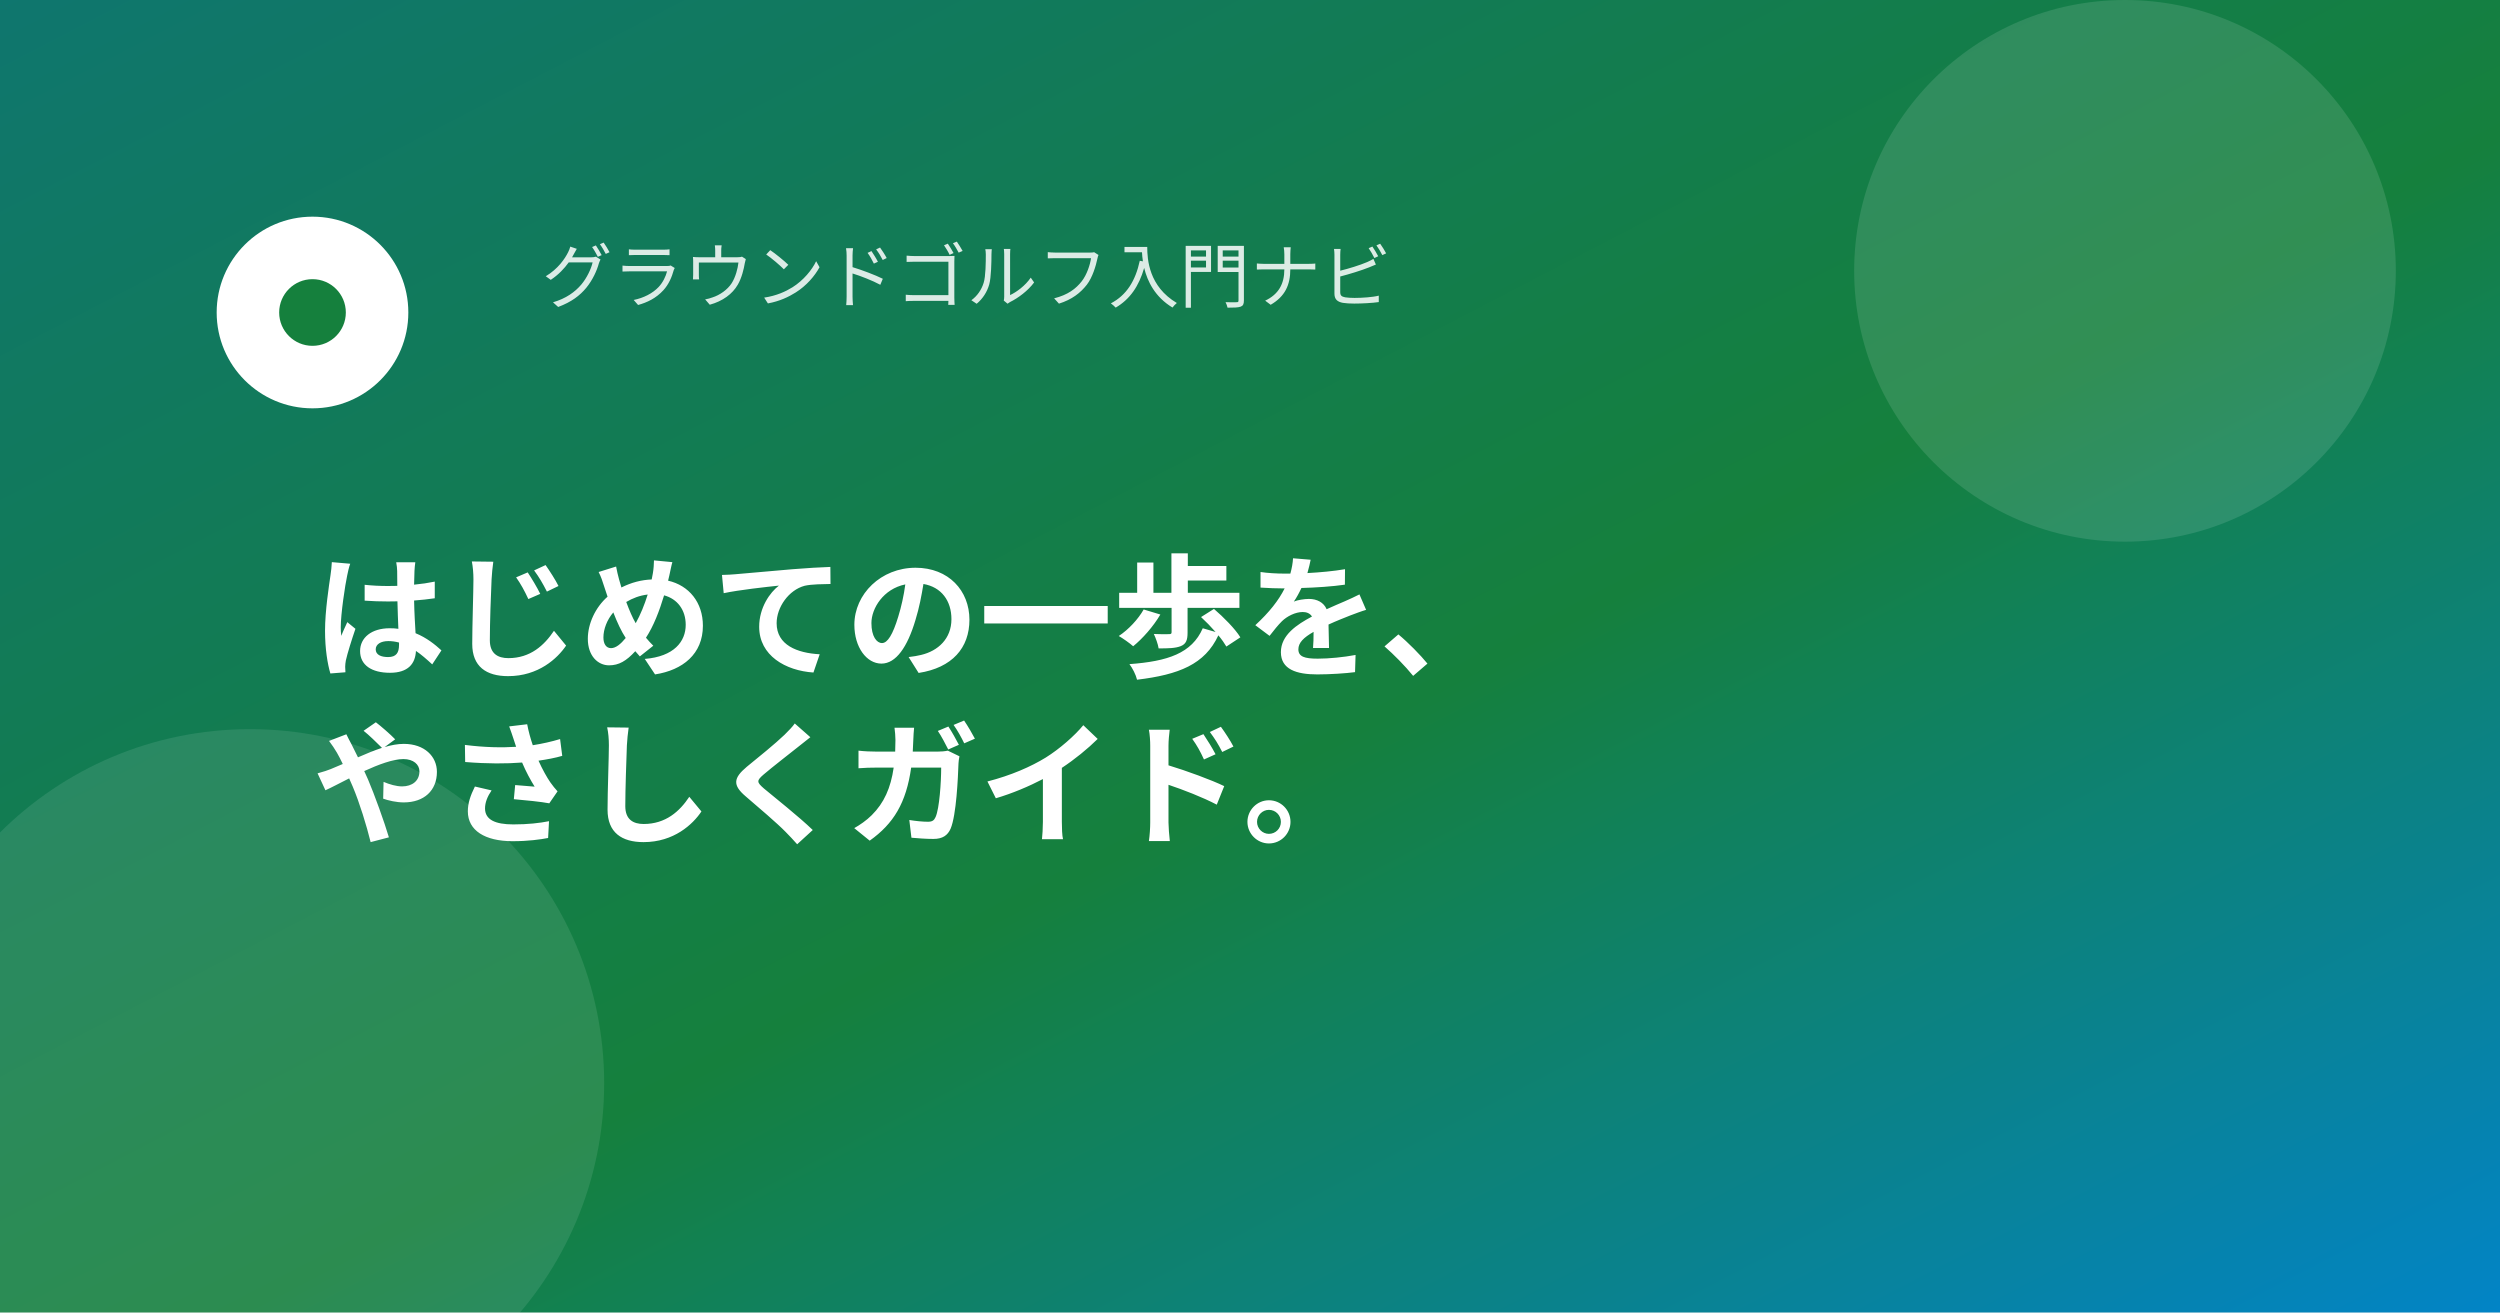
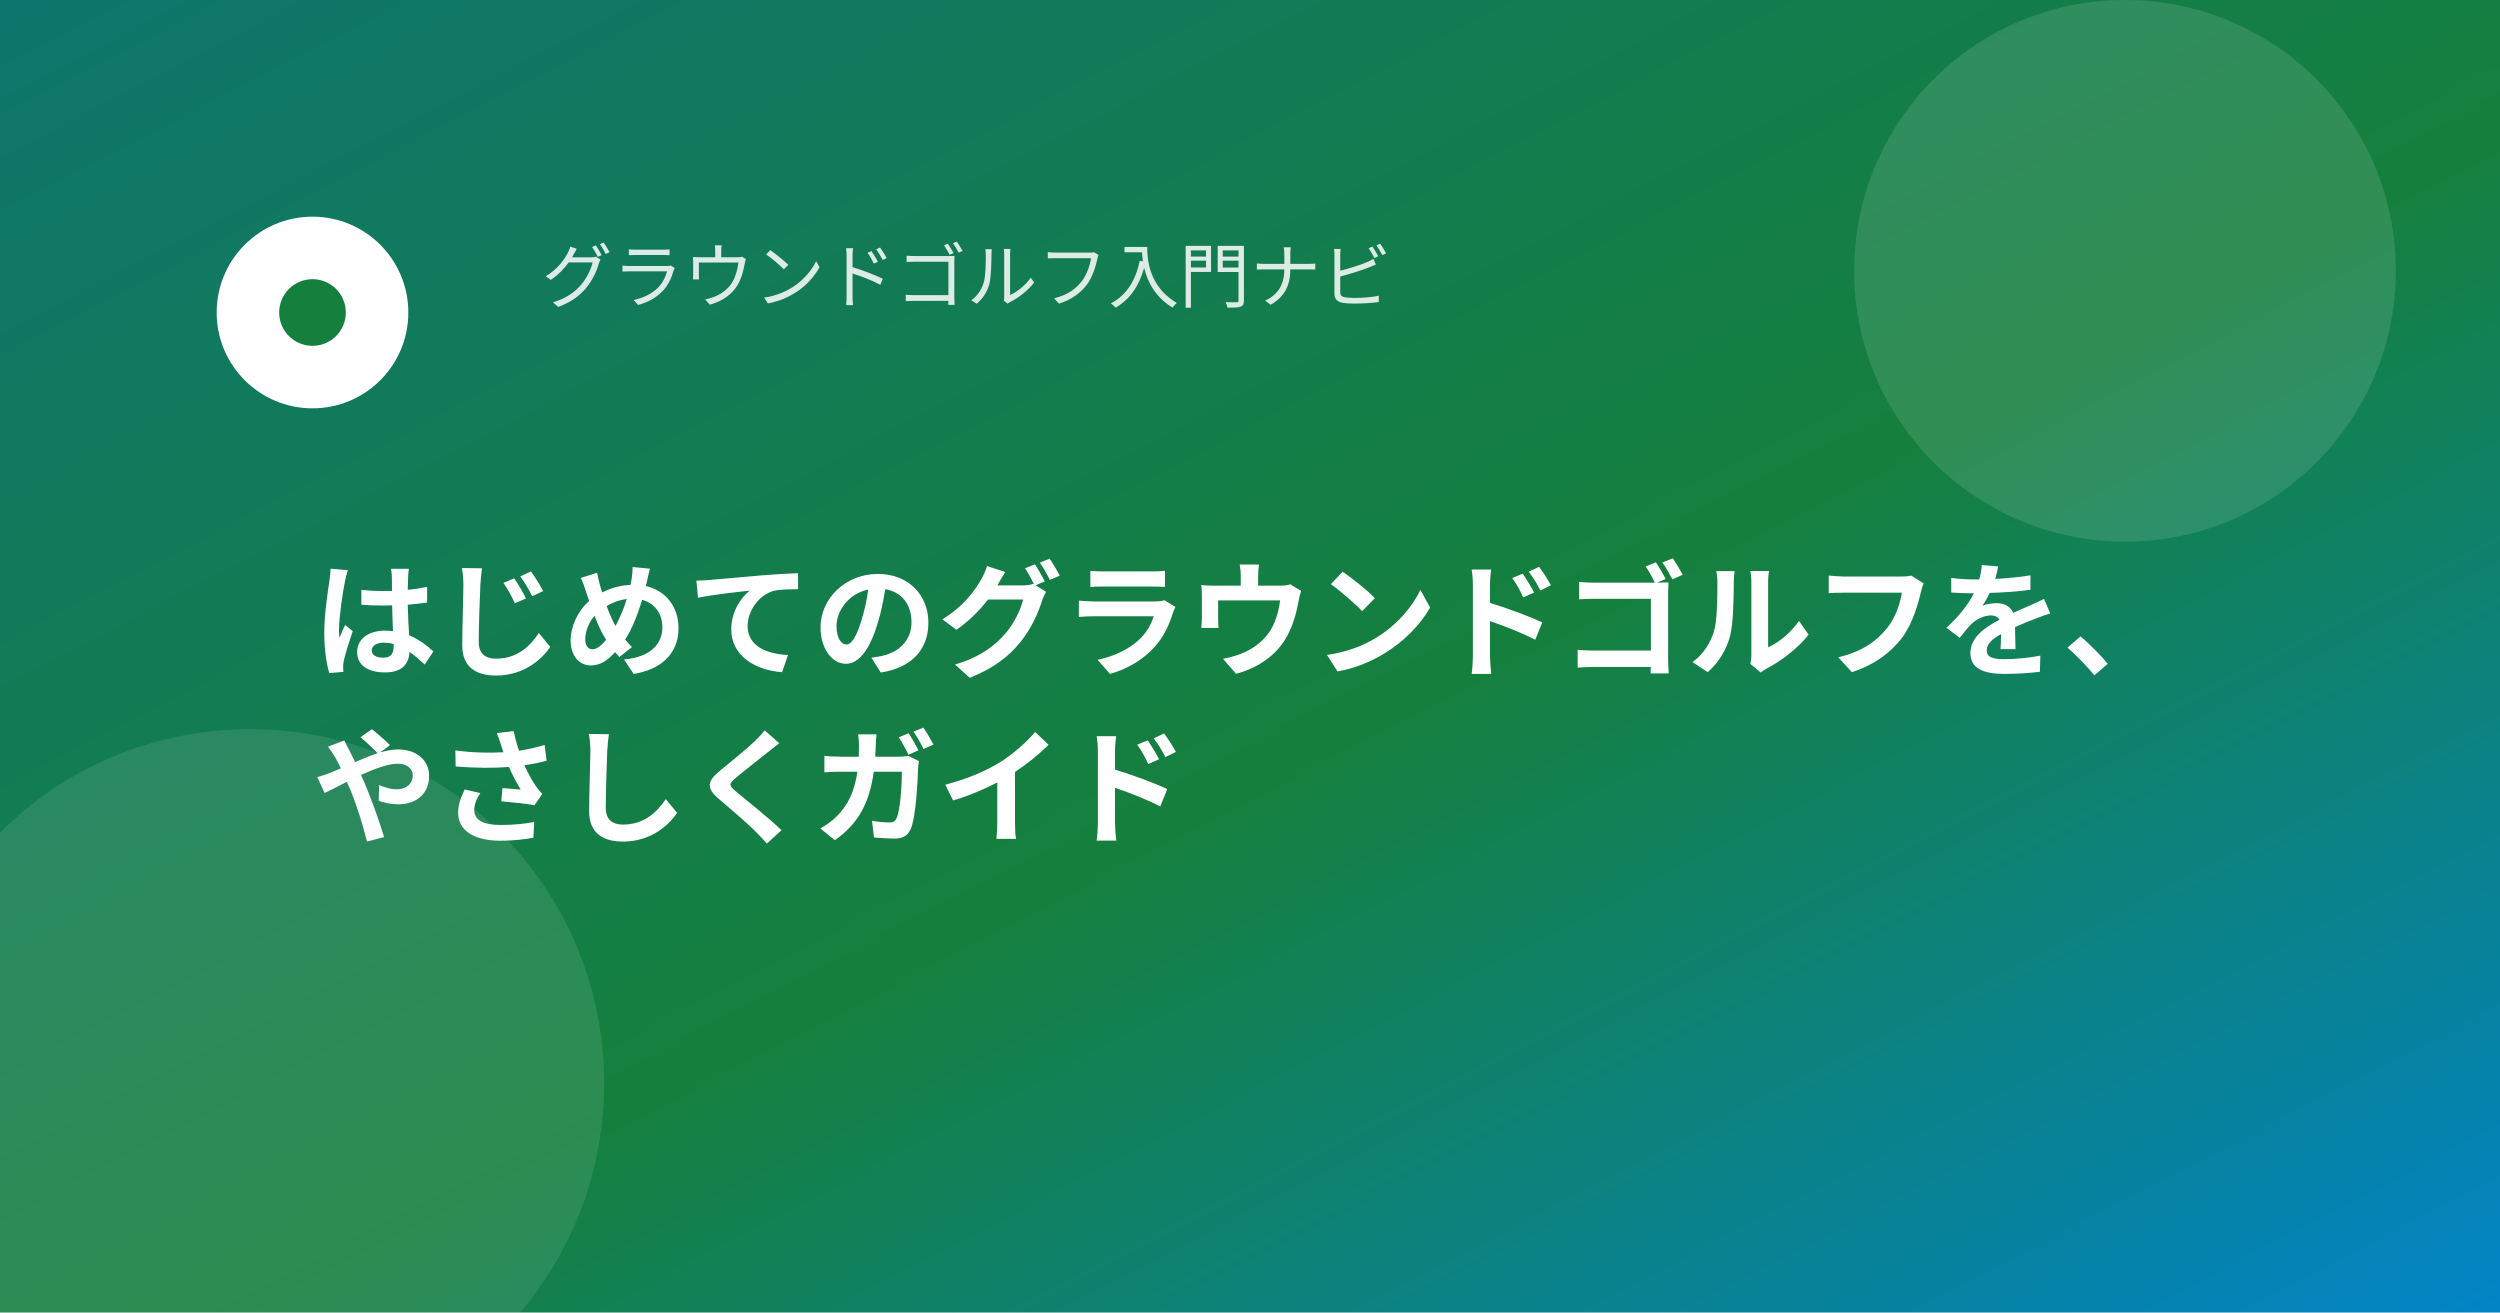
<svg xmlns="http://www.w3.org/2000/svg" width="1200" height="630" viewBox="0 0 1200 630">
  <defs>
    <linearGradient id="bg" x1="0" y1="0" x2="1" y2="1">
      <stop offset="0%" stop-color="#0f766e" />
      <stop offset="55%" stop-color="#15803d" />
      <stop offset="100%" stop-color="#0284c7" />
    </linearGradient>
  </defs>
  <rect width="1200" height="630" fill="url(#bg)" />
  <circle cx="1020" cy="130" r="130" fill="#ffffff" opacity="0.12" />
  <circle cx="120" cy="520" r="170" fill="#ffffff" opacity="0.1" />
  <circle cx="150" cy="150" r="46" fill="#ffffff" />
  <circle cx="150" cy="150" r="16" fill="#15803d" />
  <text x="260" y="145" font-family="'Hiragino Sans','Noto Sans JP',sans-serif" font-size="34" fill="#ffffff" opacity="0.85">グラウンドゴルフ入門ナビ</text>
-   <text x="150" y="320" font-family="'Hiragino Sans','Noto Sans JP',sans-serif" font-size="64" font-weight="700" fill="#ffffff">はじめての一歩を、</text>
-   <text x="150" y="400" font-family="'Hiragino Sans','Noto Sans JP',sans-serif" font-size="64" font-weight="700" fill="#ffffff">やさしくガイド。</text>
+   <text x="150" y="320" font-family="'Hiragino Sans','Noto Sans JP',sans-serif" font-size="60" font-weight="700" fill="#ffffff">はじめてのグラウンドゴルフを、</text>
+   <text x="150" y="400" font-family="'Hiragino Sans','Noto Sans JP',sans-serif" font-size="60" font-weight="700" fill="#ffffff">やさしくガイド</text>
</svg>
